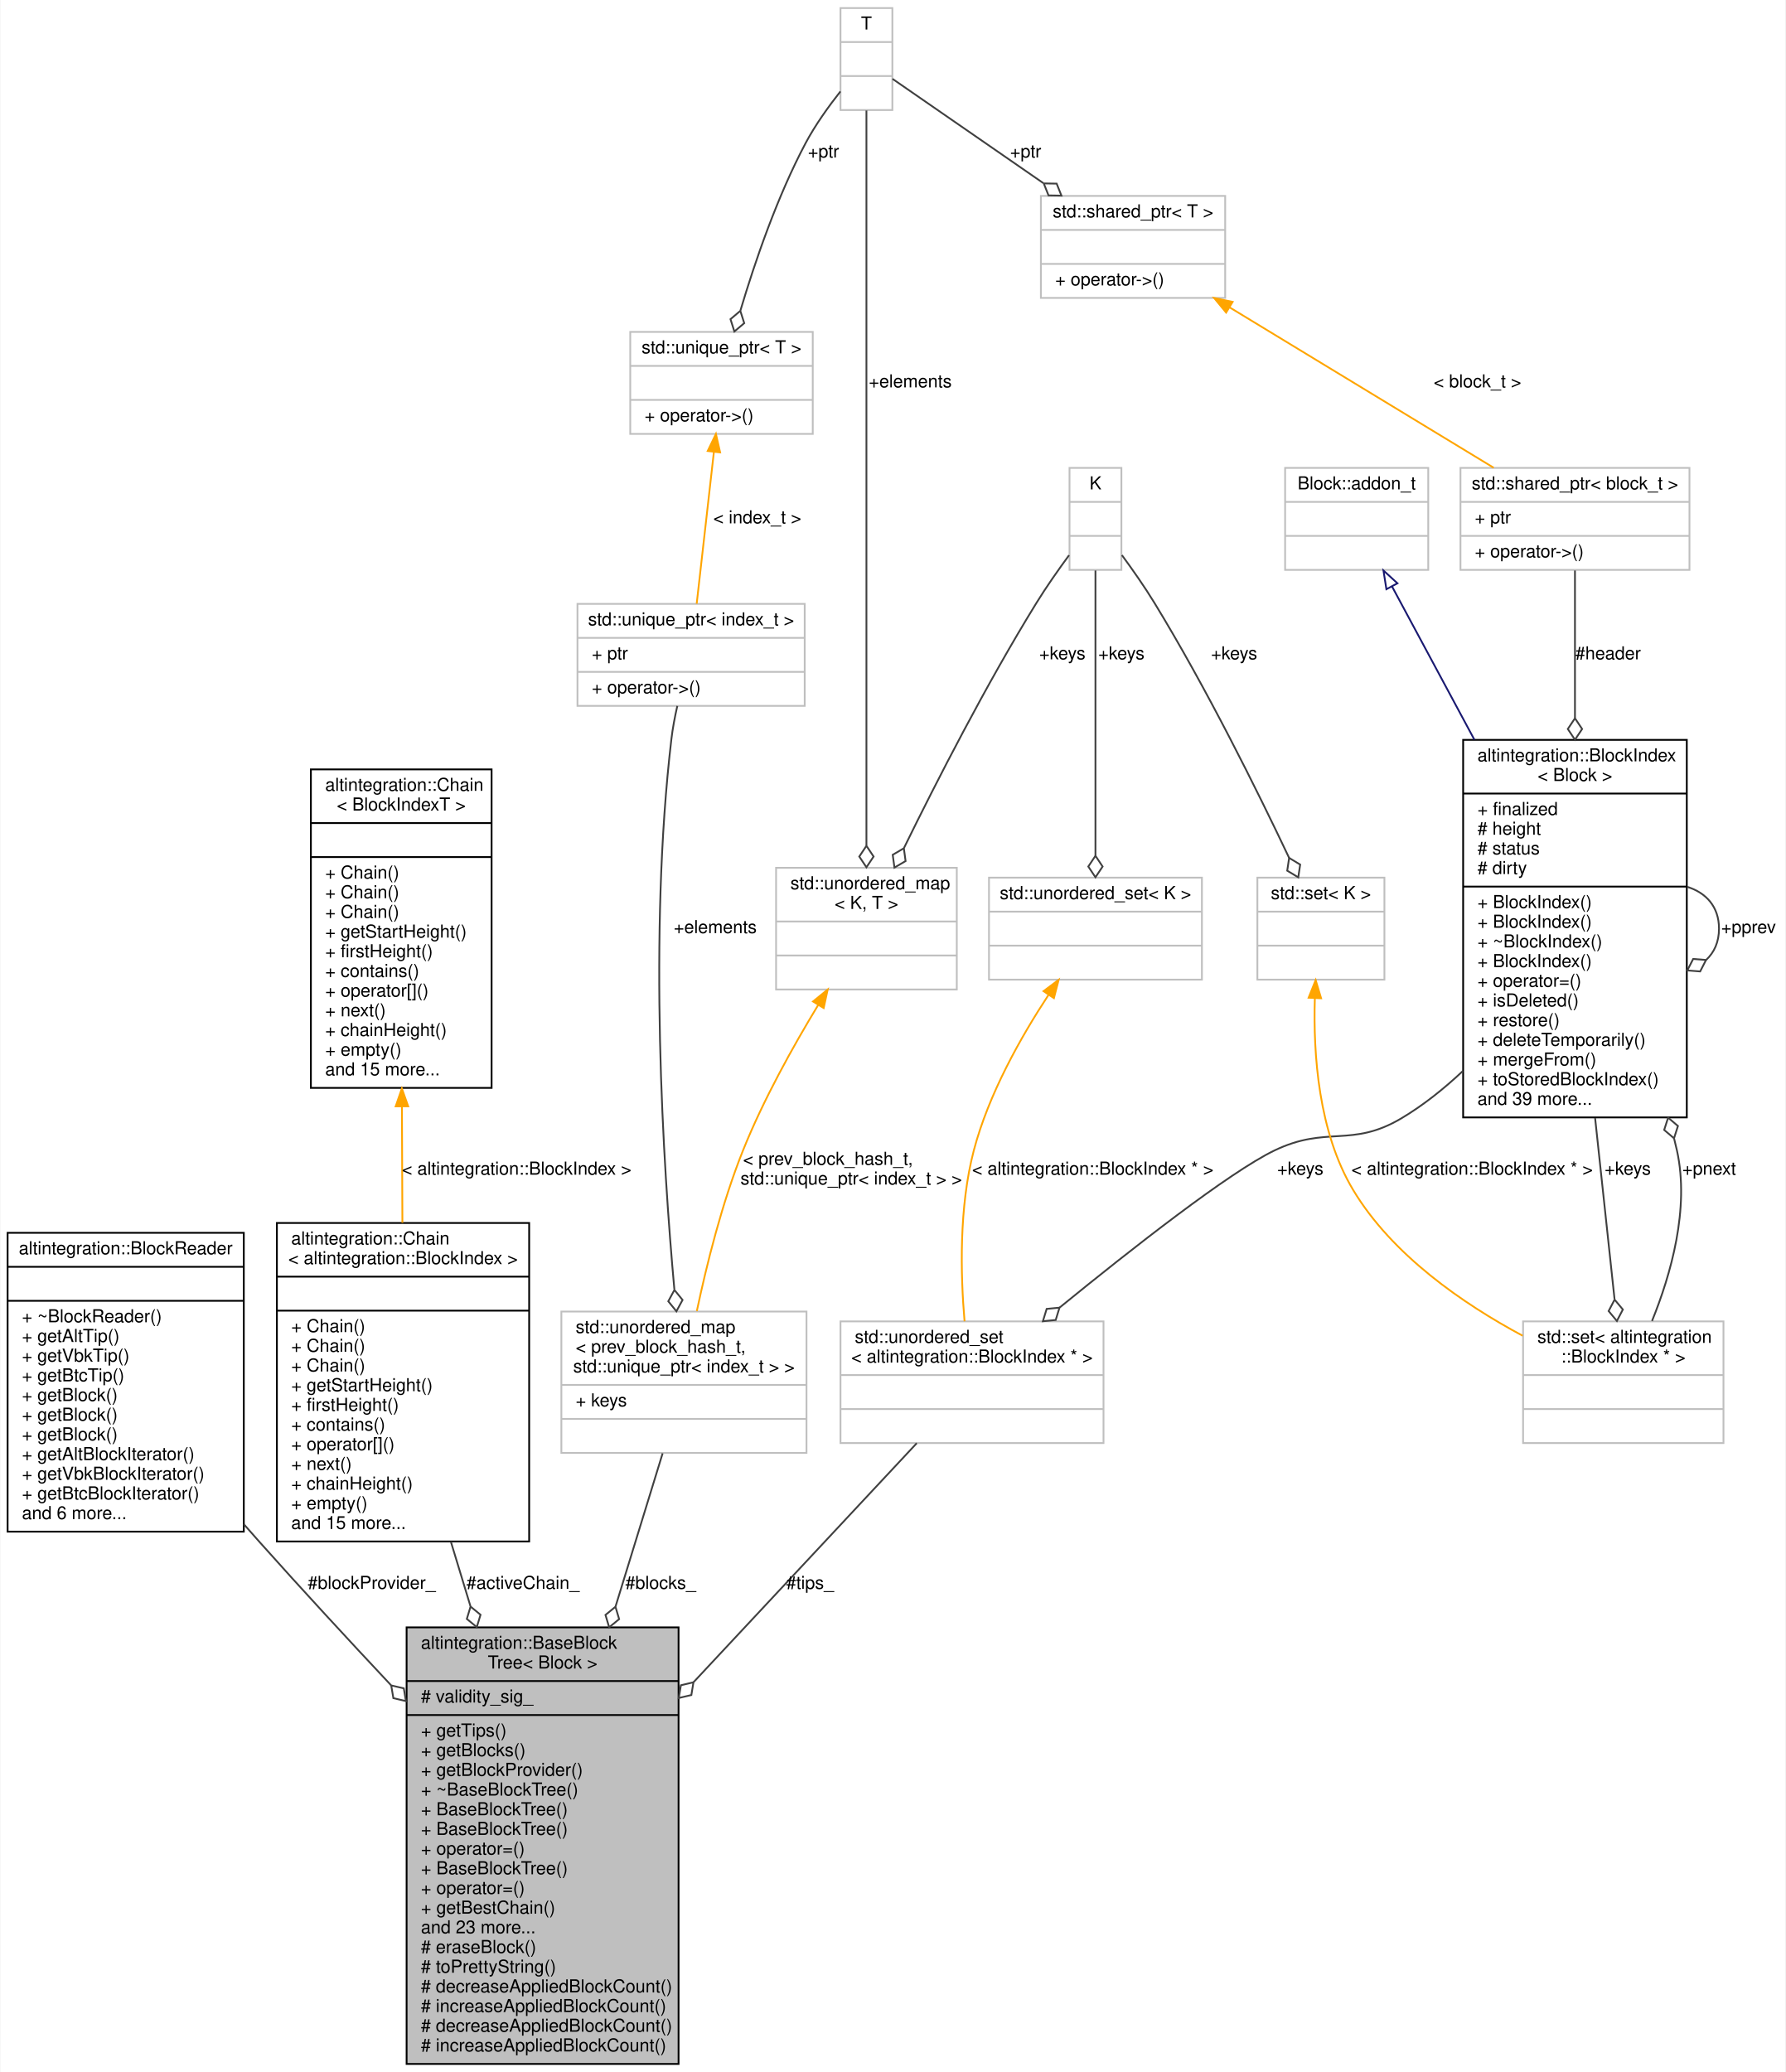
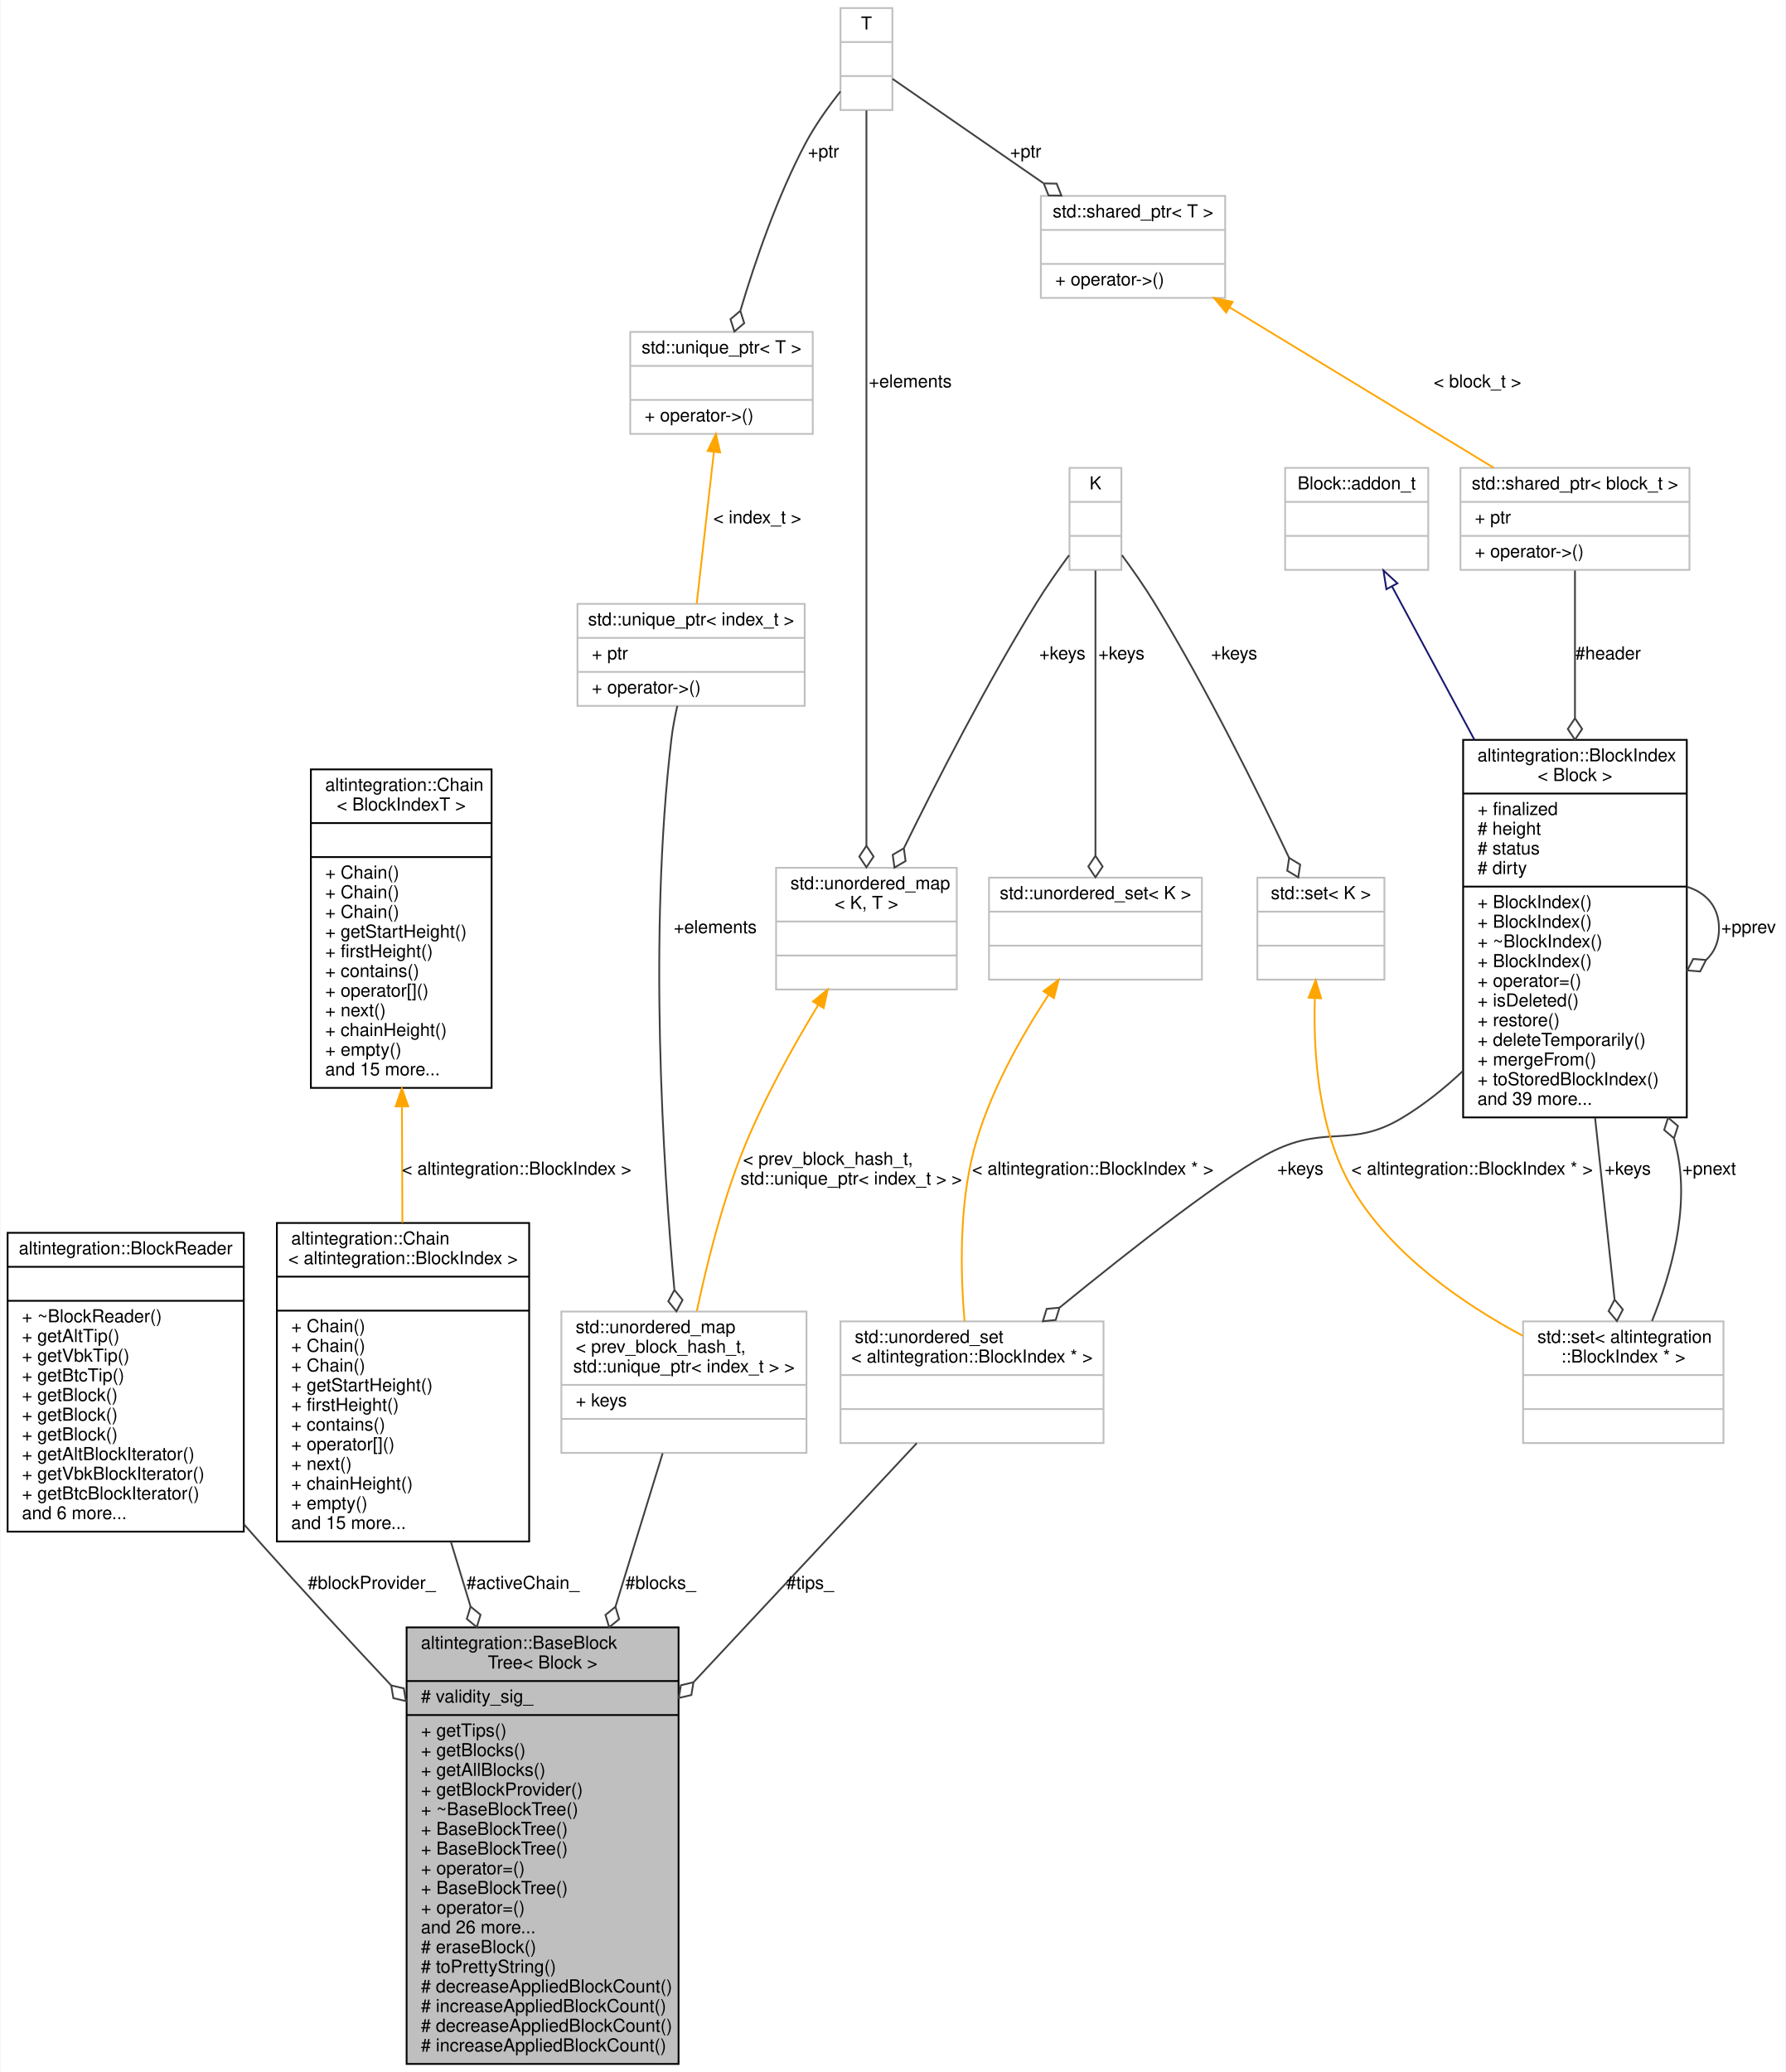
<svg xmlns="http://www.w3.org/2000/svg" xmlns:xlink="http://www.w3.org/1999/xlink" width="998pt" height="1158pt" viewBox="0.00 0.00 997.50 1158.00">
  <g id="graph0" class="graph" transform="scale(1 1) rotate(0) translate(4 1154)">
    <polygon fill="white" stroke="transparent" points="-4,4 -4,-1154 993.5,-1154 993.5,4 -4,4" />
    <g id="node1" class="node">
      <g id="a_node1">
        <a xlink:title="Base block tree that stores all blocks, maintains tree tips, maintains active chain.">
          <polygon fill="#bfbfbf" stroke="black" points="223,-0.5 223,-244.5 375,-244.5 375,-0.5 223,-0.5" />
          <text text-anchor="start" x="231" y="-232.5" font-family="Helvetica,sans-Serif" font-size="10.00">altintegration::BaseBlock</text>
          <text text-anchor="middle" x="299" y="-221.5" font-family="Helvetica,sans-Serif" font-size="10.00">Tree&lt; Block &gt;</text>
          <polyline fill="none" stroke="black" points="223,-214.5 375,-214.5 " />
          <text text-anchor="start" x="231" y="-202.5" font-family="Helvetica,sans-Serif" font-size="10.00"># validity_sig_</text>
          <polyline fill="none" stroke="black" points="223,-195.5 375,-195.5 " />
          <text text-anchor="start" x="231" y="-183.5" font-family="Helvetica,sans-Serif" font-size="10.00">+ getTips()</text>
          <text text-anchor="start" x="231" y="-172.5" font-family="Helvetica,sans-Serif" font-size="10.00">+ getBlocks()</text>
-           <text text-anchor="start" x="231" y="-161.5" font-family="Helvetica,sans-Serif" font-size="10.00">+ getBlockProvider()</text>
-           <text text-anchor="start" x="231" y="-150.5" font-family="Helvetica,sans-Serif" font-size="10.00">+ ~BaseBlockTree()</text>
-           <text text-anchor="start" x="231" y="-139.5" font-family="Helvetica,sans-Serif" font-size="10.00">+ BaseBlockTree()</text>
+           <text text-anchor="start" x="231" y="-161.5" font-family="Helvetica,sans-Serif" font-size="10.00">+ getAllBlocks()</text>
+           <text text-anchor="start" x="231" y="-150.5" font-family="Helvetica,sans-Serif" font-size="10.00">+ getBlockProvider()</text>
+           <text text-anchor="start" x="231" y="-139.5" font-family="Helvetica,sans-Serif" font-size="10.00">+ ~BaseBlockTree()</text>
          <text text-anchor="start" x="231" y="-128.5" font-family="Helvetica,sans-Serif" font-size="10.00">+ BaseBlockTree()</text>
-           <text text-anchor="start" x="231" y="-117.5" font-family="Helvetica,sans-Serif" font-size="10.00">+ operator=()</text>
-           <text text-anchor="start" x="231" y="-106.5" font-family="Helvetica,sans-Serif" font-size="10.00">+ BaseBlockTree()</text>
-           <text text-anchor="start" x="231" y="-95.5" font-family="Helvetica,sans-Serif" font-size="10.00">+ operator=()</text>
-           <text text-anchor="start" x="231" y="-84.5" font-family="Helvetica,sans-Serif" font-size="10.00">+ getBestChain()</text>
-           <text text-anchor="start" x="231" y="-73.5" font-family="Helvetica,sans-Serif" font-size="10.00">and 23 more...</text>
+           <text text-anchor="start" x="231" y="-117.5" font-family="Helvetica,sans-Serif" font-size="10.00">+ BaseBlockTree()</text>
+           <text text-anchor="start" x="231" y="-106.5" font-family="Helvetica,sans-Serif" font-size="10.00">+ operator=()</text>
+           <text text-anchor="start" x="231" y="-95.5" font-family="Helvetica,sans-Serif" font-size="10.00">+ BaseBlockTree()</text>
+           <text text-anchor="start" x="231" y="-84.5" font-family="Helvetica,sans-Serif" font-size="10.00">+ operator=()</text>
+           <text text-anchor="start" x="231" y="-73.5" font-family="Helvetica,sans-Serif" font-size="10.00">and 26 more...</text>
          <text text-anchor="start" x="231" y="-62.5" font-family="Helvetica,sans-Serif" font-size="10.00"># eraseBlock()</text>
          <text text-anchor="start" x="231" y="-51.5" font-family="Helvetica,sans-Serif" font-size="10.00"># toPrettyString()</text>
          <text text-anchor="start" x="231" y="-40.5" font-family="Helvetica,sans-Serif" font-size="10.00"># decreaseAppliedBlockCount()</text>
          <text text-anchor="start" x="231" y="-29.5" font-family="Helvetica,sans-Serif" font-size="10.00"># increaseAppliedBlockCount()</text>
          <text text-anchor="start" x="231" y="-18.5" font-family="Helvetica,sans-Serif" font-size="10.00"># decreaseAppliedBlockCount()</text>
          <text text-anchor="start" x="231" y="-7.5" font-family="Helvetica,sans-Serif" font-size="10.00"># increaseAppliedBlockCount()</text>
        </a>
      </g>
    </g>
    <g id="node2" class="node">
      <g id="a_node2">
        <a xlink:href="structaltintegration_1_1BlockReader.html" target="_top" xlink:title="An abstraction over on-disk storage iterator.">
          <polygon fill="white" stroke="black" points="0,-298 0,-465 132,-465 132,-298 0,-298" />
          <text text-anchor="middle" x="66" y="-453" font-family="Helvetica,sans-Serif" font-size="10.00">altintegration::BlockReader</text>
          <polyline fill="none" stroke="black" points="0,-446 132,-446 " />
          <text text-anchor="middle" x="66" y="-434" font-family="Helvetica,sans-Serif" font-size="10.00"> </text>
          <polyline fill="none" stroke="black" points="0,-427 132,-427 " />
          <text text-anchor="start" x="8" y="-415" font-family="Helvetica,sans-Serif" font-size="10.00">+ ~BlockReader()</text>
          <text text-anchor="start" x="8" y="-404" font-family="Helvetica,sans-Serif" font-size="10.00">+ getAltTip()</text>
          <text text-anchor="start" x="8" y="-393" font-family="Helvetica,sans-Serif" font-size="10.00">+ getVbkTip()</text>
          <text text-anchor="start" x="8" y="-382" font-family="Helvetica,sans-Serif" font-size="10.00">+ getBtcTip()</text>
          <text text-anchor="start" x="8" y="-371" font-family="Helvetica,sans-Serif" font-size="10.00">+ getBlock()</text>
          <text text-anchor="start" x="8" y="-360" font-family="Helvetica,sans-Serif" font-size="10.00">+ getBlock()</text>
          <text text-anchor="start" x="8" y="-349" font-family="Helvetica,sans-Serif" font-size="10.00">+ getBlock()</text>
          <text text-anchor="start" x="8" y="-338" font-family="Helvetica,sans-Serif" font-size="10.00">+ getAltBlockIterator()</text>
          <text text-anchor="start" x="8" y="-327" font-family="Helvetica,sans-Serif" font-size="10.00">+ getVbkBlockIterator()</text>
          <text text-anchor="start" x="8" y="-316" font-family="Helvetica,sans-Serif" font-size="10.00">+ getBtcBlockIterator()</text>
          <text text-anchor="start" x="8" y="-305" font-family="Helvetica,sans-Serif" font-size="10.00">and 6 more...</text>
        </a>
      </g>
    </g>
    <g id="edge1" class="edge">
      <path fill="none" stroke="#404040" d="M132.04,-302.14C135.06,-298.7 138.05,-295.31 141,-292 164.4,-265.76 190.3,-237.73 214.24,-212.22" />
      <polygon fill="none" stroke="#404040" points="214.4,-212.05 215.6,-204.94 222.62,-203.3 221.43,-210.42 214.4,-212.05" />
      <text text-anchor="middle" x="203.5" y="-266" font-family="Helvetica,sans-Serif" font-size="10.00"> #blockProvider_</text>
    </g>
    <g id="node3" class="node">
      <g id="a_node3">
        <a xlink:href="structaltintegration_1_1Chain.html" target="_top" xlink:title=" ">
          <polygon fill="white" stroke="black" points="150.5,-292.5 150.5,-470.5 291.5,-470.5 291.5,-292.5 150.5,-292.5" />
          <text text-anchor="start" x="158.5" y="-458.5" font-family="Helvetica,sans-Serif" font-size="10.00">altintegration::Chain</text>
          <text text-anchor="middle" x="221" y="-447.5" font-family="Helvetica,sans-Serif" font-size="10.00">&lt; altintegration::BlockIndex &gt;</text>
          <polyline fill="none" stroke="black" points="150.5,-440.5 291.5,-440.5 " />
          <text text-anchor="middle" x="221" y="-428.5" font-family="Helvetica,sans-Serif" font-size="10.00"> </text>
          <polyline fill="none" stroke="black" points="150.5,-421.5 291.5,-421.5 " />
          <text text-anchor="start" x="158.5" y="-409.5" font-family="Helvetica,sans-Serif" font-size="10.00">+ Chain()</text>
          <text text-anchor="start" x="158.5" y="-398.5" font-family="Helvetica,sans-Serif" font-size="10.00">+ Chain()</text>
          <text text-anchor="start" x="158.5" y="-387.5" font-family="Helvetica,sans-Serif" font-size="10.00">+ Chain()</text>
          <text text-anchor="start" x="158.5" y="-376.5" font-family="Helvetica,sans-Serif" font-size="10.00">+ getStartHeight()</text>
          <text text-anchor="start" x="158.5" y="-365.5" font-family="Helvetica,sans-Serif" font-size="10.00">+ firstHeight()</text>
          <text text-anchor="start" x="158.5" y="-354.5" font-family="Helvetica,sans-Serif" font-size="10.00">+ contains()</text>
          <text text-anchor="start" x="158.5" y="-343.5" font-family="Helvetica,sans-Serif" font-size="10.00">+ operator[]()</text>
          <text text-anchor="start" x="158.5" y="-332.5" font-family="Helvetica,sans-Serif" font-size="10.00">+ next()</text>
          <text text-anchor="start" x="158.5" y="-321.5" font-family="Helvetica,sans-Serif" font-size="10.00">+ chainHeight()</text>
          <text text-anchor="start" x="158.5" y="-310.5" font-family="Helvetica,sans-Serif" font-size="10.00">+ empty()</text>
          <text text-anchor="start" x="158.5" y="-299.5" font-family="Helvetica,sans-Serif" font-size="10.00">and 15 more...</text>
        </a>
      </g>
    </g>
    <g id="edge2" class="edge">
      <path fill="none" stroke="#404040" d="M247.73,-292.41C251.28,-280.74 254.97,-268.58 258.68,-256.36" />
      <polygon fill="none" stroke="#404040" points="258.75,-256.12 256.66,-249.22 262.23,-244.64 264.32,-251.54 258.75,-256.12" />
      <text text-anchor="middle" x="288" y="-266" font-family="Helvetica,sans-Serif" font-size="10.00"> #activeChain_</text>
    </g>
    <g id="node4" class="node">
      <g id="a_node4">
        <a xlink:href="structaltintegration_1_1Chain.html" target="_top" xlink:title="Fully in-memory chain representation.">
          <polygon fill="white" stroke="black" points="169.5,-546 169.5,-724 270.5,-724 270.5,-546 169.5,-546" />
          <text text-anchor="start" x="177.5" y="-712" font-family="Helvetica,sans-Serif" font-size="10.00">altintegration::Chain</text>
          <text text-anchor="middle" x="220" y="-701" font-family="Helvetica,sans-Serif" font-size="10.00">&lt; BlockIndexT &gt;</text>
          <polyline fill="none" stroke="black" points="169.5,-694 270.5,-694 " />
          <text text-anchor="middle" x="220" y="-682" font-family="Helvetica,sans-Serif" font-size="10.00"> </text>
          <polyline fill="none" stroke="black" points="169.5,-675 270.5,-675 " />
          <text text-anchor="start" x="177.5" y="-663" font-family="Helvetica,sans-Serif" font-size="10.00">+ Chain()</text>
          <text text-anchor="start" x="177.5" y="-652" font-family="Helvetica,sans-Serif" font-size="10.00">+ Chain()</text>
          <text text-anchor="start" x="177.5" y="-641" font-family="Helvetica,sans-Serif" font-size="10.00">+ Chain()</text>
          <text text-anchor="start" x="177.5" y="-630" font-family="Helvetica,sans-Serif" font-size="10.00">+ getStartHeight()</text>
          <text text-anchor="start" x="177.5" y="-619" font-family="Helvetica,sans-Serif" font-size="10.00">+ firstHeight()</text>
          <text text-anchor="start" x="177.5" y="-608" font-family="Helvetica,sans-Serif" font-size="10.00">+ contains()</text>
          <text text-anchor="start" x="177.5" y="-597" font-family="Helvetica,sans-Serif" font-size="10.00">+ operator[]()</text>
          <text text-anchor="start" x="177.5" y="-586" font-family="Helvetica,sans-Serif" font-size="10.00">+ next()</text>
          <text text-anchor="start" x="177.5" y="-575" font-family="Helvetica,sans-Serif" font-size="10.00">+ chainHeight()</text>
          <text text-anchor="start" x="177.5" y="-564" font-family="Helvetica,sans-Serif" font-size="10.00">+ empty()</text>
          <text text-anchor="start" x="177.5" y="-553" font-family="Helvetica,sans-Serif" font-size="10.00">and 15 more...</text>
        </a>
      </g>
    </g>
    <g id="edge3" class="edge">
      <path fill="none" stroke="orange" d="M220.39,-535.59C220.48,-514.16 220.57,-491.61 220.65,-470.6" />
      <polygon fill="orange" stroke="orange" points="216.89,-535.67 220.35,-545.68 223.89,-535.7 216.89,-535.67" />
      <text text-anchor="middle" x="284.5" y="-497.5" font-family="Helvetica,sans-Serif" font-size="10.00"> &lt; altintegration::BlockIndex &gt;</text>
    </g>
    <g id="node5" class="node">
      <g id="a_node5">
        <a xlink:title=" ">
          <polygon fill="white" stroke="#bfbfbf" points="309.5,-342 309.5,-421 446.5,-421 446.5,-342 309.5,-342" />
          <text text-anchor="start" x="317.5" y="-409" font-family="Helvetica,sans-Serif" font-size="10.00">std::unordered_map</text>
          <text text-anchor="start" x="317.5" y="-398" font-family="Helvetica,sans-Serif" font-size="10.00">&lt; prev_block_hash_t,</text>
          <text text-anchor="middle" x="378" y="-387" font-family="Helvetica,sans-Serif" font-size="10.00"> std::unique_ptr&lt; index_t &gt; &gt;</text>
          <polyline fill="none" stroke="#bfbfbf" points="309.5,-380 446.5,-380 " />
          <text text-anchor="start" x="317.5" y="-368" font-family="Helvetica,sans-Serif" font-size="10.00">+ keys</text>
          <polyline fill="none" stroke="#bfbfbf" points="309.5,-361 446.5,-361 " />
          <text text-anchor="middle" x="378" y="-349" font-family="Helvetica,sans-Serif" font-size="10.00"> </text>
        </a>
      </g>
    </g>
    <g id="edge4" class="edge">
      <path fill="none" stroke="#404040" d="M366.09,-341.75C358.95,-318.52 349.4,-287.47 339.76,-256.1" />
      <polygon fill="none" stroke="#404040" points="339.73,-256.01 334.15,-251.45 336.21,-244.54 341.79,-249.1 339.73,-256.01" />
      <text text-anchor="middle" x="365" y="-266" font-family="Helvetica,sans-Serif" font-size="10.00"> #blocks_</text>
    </g>
    <g id="node6" class="node">
      <g id="a_node6">
        <a xlink:title=" ">
          <polygon fill="white" stroke="#bfbfbf" points="318.5,-759.5 318.5,-816.5 445.5,-816.5 445.5,-759.5 318.5,-759.5" />
          <text text-anchor="middle" x="382" y="-804.5" font-family="Helvetica,sans-Serif" font-size="10.00">std::unique_ptr&lt; index_t &gt;</text>
          <polyline fill="none" stroke="#bfbfbf" points="318.5,-797.5 445.5,-797.5 " />
          <text text-anchor="start" x="326.5" y="-785.5" font-family="Helvetica,sans-Serif" font-size="10.00">+ ptr</text>
          <polyline fill="none" stroke="#bfbfbf" points="318.5,-778.5 445.5,-778.5 " />
          <text text-anchor="start" x="326.5" y="-766.5" font-family="Helvetica,sans-Serif" font-size="10.00">+ operator-&gt;()</text>
        </a>
      </g>
    </g>
    <g id="edge5" class="edge">
      <path fill="none" stroke="#404040" d="M374.3,-759.46C372.93,-753.42 371.71,-747.03 371,-741 358.15,-632.02 366.32,-503.14 372.65,-433.44" />
      <polygon fill="none" stroke="#404040" points="372.68,-433.08 369.26,-426.73 373.8,-421.13 377.23,-427.48 372.68,-433.08" />
      <text text-anchor="middle" x="395.5" y="-632.5" font-family="Helvetica,sans-Serif" font-size="10.00"> +elements</text>
    </g>
    <g id="node7" class="node">
      <g id="a_node7">
        <a xlink:title=" ">
          <polygon fill="white" stroke="#bfbfbf" points="348,-911.5 348,-968.5 450,-968.5 450,-911.5 348,-911.5" />
          <text text-anchor="middle" x="399" y="-956.5" font-family="Helvetica,sans-Serif" font-size="10.00">std::unique_ptr&lt; T &gt;</text>
          <polyline fill="none" stroke="#bfbfbf" points="348,-949.5 450,-949.5 " />
          <text text-anchor="middle" x="399" y="-937.5" font-family="Helvetica,sans-Serif" font-size="10.00"> </text>
          <polyline fill="none" stroke="#bfbfbf" points="348,-930.5 450,-930.5 " />
          <text text-anchor="start" x="356" y="-918.5" font-family="Helvetica,sans-Serif" font-size="10.00">+ operator-&gt;()</text>
        </a>
      </g>
    </g>
    <g id="edge6" class="edge">
      <path fill="none" stroke="orange" d="M394.75,-901.47C391.76,-875.11 387.83,-840.43 385.13,-816.59" />
      <polygon fill="orange" stroke="orange" points="391.28,-901.95 395.88,-911.49 398.23,-901.16 391.28,-901.95" />
      <text text-anchor="middle" x="419" y="-861.5" font-family="Helvetica,sans-Serif" font-size="10.00"> &lt; index_t &gt;</text>
    </g>
    <g id="node8" class="node">
      <g id="a_node8">
        <a xlink:title=" ">
          <polygon fill="white" stroke="#bfbfbf" points="465.5,-1092.5 465.5,-1149.5 494.5,-1149.5 494.5,-1092.5 465.5,-1092.5" />
          <text text-anchor="middle" x="480" y="-1137.5" font-family="Helvetica,sans-Serif" font-size="10.00">T</text>
          <polyline fill="none" stroke="#bfbfbf" points="465.5,-1130.5 494.5,-1130.5 " />
          <text text-anchor="middle" x="480" y="-1118.5" font-family="Helvetica,sans-Serif" font-size="10.00"> </text>
          <polyline fill="none" stroke="#bfbfbf" points="465.5,-1111.5 494.5,-1111.5 " />
          <text text-anchor="middle" x="480" y="-1099.5" font-family="Helvetica,sans-Serif" font-size="10.00"> </text>
        </a>
      </g>
    </g>
    <g id="edge7" class="edge">
      <path fill="none" stroke="#404040" d="M465.46,-1102.9C458.89,-1094.57 451.4,-1084.17 446,-1074 430.12,-1044.08 417.68,-1007.67 409.59,-980.51" />
      <polygon fill="none" stroke="#404040" points="409.52,-980.27 404.02,-975.62 406.19,-968.74 411.7,-973.39 409.52,-980.27" />
      <text text-anchor="middle" x="456" y="-1066" font-family="Helvetica,sans-Serif" font-size="10.00"> +ptr</text>
    </g>
    <g id="node9" class="node">
      <g id="a_node9">
        <a xlink:title=" ">
          <polygon fill="white" stroke="#bfbfbf" points="429.5,-601 429.5,-669 530.5,-669 530.5,-601 429.5,-601" />
          <text text-anchor="start" x="437.5" y="-657" font-family="Helvetica,sans-Serif" font-size="10.00">std::unordered_map</text>
          <text text-anchor="middle" x="480" y="-646" font-family="Helvetica,sans-Serif" font-size="10.00">&lt; K, T &gt;</text>
          <polyline fill="none" stroke="#bfbfbf" points="429.5,-639 530.5,-639 " />
          <text text-anchor="middle" x="480" y="-627" font-family="Helvetica,sans-Serif" font-size="10.00"> </text>
          <polyline fill="none" stroke="#bfbfbf" points="429.5,-620 530.5,-620 " />
          <text text-anchor="middle" x="480" y="-608" font-family="Helvetica,sans-Serif" font-size="10.00"> </text>
        </a>
      </g>
    </g>
    <g id="edge10" class="edge">
      <path fill="none" stroke="#404040" d="M480,-1092.24C480,-1012.19 480,-780.33 480,-681.5" />
      <polygon fill="none" stroke="#404040" points="480,-681.29 476,-675.29 480,-669.29 484,-675.29 480,-681.29" />
      <text text-anchor="middle" x="504.5" y="-937.5" font-family="Helvetica,sans-Serif" font-size="10.00"> +elements</text>
    </g>
    <g id="node15" class="node">
      <g id="a_node15">
        <a xlink:title=" ">
          <polygon fill="white" stroke="#bfbfbf" points="577.5,-987.5 577.5,-1044.5 680.5,-1044.5 680.5,-987.5 577.5,-987.5" />
          <text text-anchor="middle" x="629" y="-1032.5" font-family="Helvetica,sans-Serif" font-size="10.00">std::shared_ptr&lt; T &gt;</text>
          <polyline fill="none" stroke="#bfbfbf" points="577.5,-1025.5 680.5,-1025.5 " />
          <text text-anchor="middle" x="629" y="-1013.5" font-family="Helvetica,sans-Serif" font-size="10.00"> </text>
          <polyline fill="none" stroke="#bfbfbf" points="577.5,-1006.5 680.5,-1006.5 " />
          <text text-anchor="start" x="585.5" y="-994.5" font-family="Helvetica,sans-Serif" font-size="10.00">+ operator-&gt;()</text>
        </a>
      </g>
    </g>
    <g id="edge16" class="edge">
      <path fill="none" stroke="#404040" d="M494.56,-1109.94C513.95,-1096.53 549.24,-1072.14 578.8,-1051.7" />
      <polygon fill="none" stroke="#404040" points="579.11,-1051.49 581.77,-1044.79 588.98,-1044.67 586.32,-1051.37 579.11,-1051.49" />
      <text text-anchor="middle" x="569" y="-1066" font-family="Helvetica,sans-Serif" font-size="10.00"> +ptr</text>
    </g>
    <g id="edge8" class="edge">
      <path fill="none" stroke="orange" d="M453.09,-592.42C439,-569.2 422.35,-539.31 411,-511 399.3,-481.82 390.7,-447.22 385.21,-421.28" />
      <polygon fill="orange" stroke="orange" points="450.14,-594.29 458.36,-600.98 456.1,-590.63 450.14,-594.29" />
      <text text-anchor="start" x="411" y="-503" font-family="Helvetica,sans-Serif" font-size="10.00"> &lt; prev_block_hash_t,</text>
      <text text-anchor="middle" x="471.5" y="-492" font-family="Helvetica,sans-Serif" font-size="10.00"> std::unique_ptr&lt; index_t &gt; &gt;</text>
    </g>
    <g id="node10" class="node">
      <g id="a_node10">
        <a xlink:title=" ">
          <polygon fill="white" stroke="#bfbfbf" points="593.5,-835.5 593.5,-892.5 622.5,-892.5 622.5,-835.5 593.5,-835.5" />
          <text text-anchor="middle" x="608" y="-880.5" font-family="Helvetica,sans-Serif" font-size="10.00">K</text>
          <polyline fill="none" stroke="#bfbfbf" points="593.5,-873.5 622.5,-873.5 " />
          <text text-anchor="middle" x="608" y="-861.5" font-family="Helvetica,sans-Serif" font-size="10.00"> </text>
          <polyline fill="none" stroke="#bfbfbf" points="593.5,-854.5 622.5,-854.5 " />
          <text text-anchor="middle" x="608" y="-842.5" font-family="Helvetica,sans-Serif" font-size="10.00"> </text>
        </a>
      </g>
    </g>
    <g id="edge9" class="edge">
      <path fill="none" stroke="#404040" d="M593.25,-843.71C587.32,-835.63 580.57,-826.03 575,-817 547.05,-771.7 519.24,-717.35 501,-680.11" />
      <polygon fill="none" stroke="#404040" points="500.91,-679.92 494.69,-676.27 495.66,-669.13 501.88,-672.77 500.91,-679.92" />
      <text text-anchor="middle" x="589.5" y="-785.5" font-family="Helvetica,sans-Serif" font-size="10.00"> +keys</text>
    </g>
    <g id="node17" class="node">
      <g id="a_node17">
        <a xlink:title=" ">
          <polygon fill="white" stroke="#bfbfbf" points="698.5,-606.5 698.5,-663.5 769.5,-663.5 769.5,-606.5 698.5,-606.5" />
          <text text-anchor="middle" x="734" y="-651.5" font-family="Helvetica,sans-Serif" font-size="10.00">std::set&lt; K &gt;</text>
          <polyline fill="none" stroke="#bfbfbf" points="698.5,-644.5 769.5,-644.5 " />
          <text text-anchor="middle" x="734" y="-632.5" font-family="Helvetica,sans-Serif" font-size="10.00"> </text>
          <polyline fill="none" stroke="#bfbfbf" points="698.5,-625.5 769.5,-625.5 " />
          <text text-anchor="middle" x="734" y="-613.5" font-family="Helvetica,sans-Serif" font-size="10.00"> </text>
        </a>
      </g>
    </g>
    <g id="edge21" class="edge">
      <path fill="none" stroke="#404040" d="M622.79,-843.74C628.73,-835.66 635.47,-826.06 641,-817 670.05,-769.46 698.59,-711.81 716.24,-674.55" />
      <polygon fill="none" stroke="#404040" points="716.25,-674.53 715.18,-667.4 721.35,-663.67 722.42,-670.8 716.25,-674.53" />
      <text text-anchor="middle" x="685.5" y="-785.5" font-family="Helvetica,sans-Serif" font-size="10.00"> +keys</text>
    </g>
    <g id="node18" class="node">
      <g id="a_node18">
        <a xlink:title=" ">
          <polygon fill="white" stroke="#bfbfbf" points="548.5,-606.5 548.5,-663.5 667.5,-663.5 667.5,-606.5 548.5,-606.5" />
          <text text-anchor="middle" x="608" y="-651.5" font-family="Helvetica,sans-Serif" font-size="10.00">std::unordered_set&lt; K &gt;</text>
          <polyline fill="none" stroke="#bfbfbf" points="548.5,-644.5 667.5,-644.5 " />
          <text text-anchor="middle" x="608" y="-632.5" font-family="Helvetica,sans-Serif" font-size="10.00"> </text>
          <polyline fill="none" stroke="#bfbfbf" points="548.5,-625.5 667.5,-625.5 " />
          <text text-anchor="middle" x="608" y="-613.5" font-family="Helvetica,sans-Serif" font-size="10.00"> </text>
        </a>
      </g>
    </g>
    <g id="edge23" class="edge">
      <path fill="none" stroke="#404040" d="M608,-835.17C608,-795.23 608,-721.48 608,-675.8" />
      <polygon fill="none" stroke="#404040" points="608,-675.71 604,-669.71 608,-663.71 612,-669.71 608,-675.71" />
      <text text-anchor="middle" x="622.5" y="-785.5" font-family="Helvetica,sans-Serif" font-size="10.00"> +keys</text>
    </g>
    <g id="node11" class="node">
      <g id="a_node11">
        <a xlink:title=" ">
          <polygon fill="white" stroke="#bfbfbf" points="465.5,-347.5 465.5,-415.5 612.5,-415.5 612.5,-347.5 465.5,-347.5" />
          <text text-anchor="start" x="473.5" y="-403.5" font-family="Helvetica,sans-Serif" font-size="10.00">std::unordered_set</text>
          <text text-anchor="middle" x="539" y="-392.5" font-family="Helvetica,sans-Serif" font-size="10.00">&lt; altintegration::BlockIndex * &gt;</text>
          <polyline fill="none" stroke="#bfbfbf" points="465.5,-385.5 612.5,-385.5 " />
          <text text-anchor="middle" x="539" y="-373.5" font-family="Helvetica,sans-Serif" font-size="10.00"> </text>
          <polyline fill="none" stroke="#bfbfbf" points="465.5,-366.5 612.5,-366.5 " />
          <text text-anchor="middle" x="539" y="-354.5" font-family="Helvetica,sans-Serif" font-size="10.00"> </text>
        </a>
      </g>
    </g>
    <g id="edge11" class="edge">
      <path fill="none" stroke="#404040" d="M508.12,-347.43C476.72,-313.8 426.67,-260.21 383.41,-213.89" />
      <polygon fill="none" stroke="#404040" points="383.32,-213.8 376.3,-212.14 375.13,-205.03 382.15,-206.68 383.32,-213.8" />
      <text text-anchor="middle" x="448.5" y="-266" font-family="Helvetica,sans-Serif" font-size="10.00"> #tips_</text>
    </g>
    <g id="node12" class="node">
      <g id="a_node12">
        <a xlink:href="structaltintegration_1_1BlockIndex.html" target="_top" xlink:title="A node in a block tree.">
          <polygon fill="white" stroke="black" points="813.5,-529.5 813.5,-740.5 938.5,-740.5 938.5,-529.5 813.5,-529.5" />
          <text text-anchor="start" x="821.5" y="-728.5" font-family="Helvetica,sans-Serif" font-size="10.00">altintegration::BlockIndex</text>
          <text text-anchor="middle" x="876" y="-717.5" font-family="Helvetica,sans-Serif" font-size="10.00">&lt; Block &gt;</text>
          <polyline fill="none" stroke="black" points="813.5,-710.5 938.5,-710.5 " />
          <text text-anchor="start" x="821.5" y="-698.5" font-family="Helvetica,sans-Serif" font-size="10.00">+ finalized</text>
          <text text-anchor="start" x="821.5" y="-687.5" font-family="Helvetica,sans-Serif" font-size="10.00"># height</text>
          <text text-anchor="start" x="821.5" y="-676.5" font-family="Helvetica,sans-Serif" font-size="10.00"># status</text>
          <text text-anchor="start" x="821.5" y="-665.5" font-family="Helvetica,sans-Serif" font-size="10.00"># dirty</text>
          <polyline fill="none" stroke="black" points="813.5,-658.5 938.5,-658.5 " />
          <text text-anchor="start" x="821.5" y="-646.5" font-family="Helvetica,sans-Serif" font-size="10.00">+ BlockIndex()</text>
          <text text-anchor="start" x="821.5" y="-635.5" font-family="Helvetica,sans-Serif" font-size="10.00">+ BlockIndex()</text>
          <text text-anchor="start" x="821.5" y="-624.5" font-family="Helvetica,sans-Serif" font-size="10.00">+ ~BlockIndex()</text>
          <text text-anchor="start" x="821.5" y="-613.5" font-family="Helvetica,sans-Serif" font-size="10.00">+ BlockIndex()</text>
          <text text-anchor="start" x="821.5" y="-602.5" font-family="Helvetica,sans-Serif" font-size="10.00">+ operator=()</text>
          <text text-anchor="start" x="821.5" y="-591.5" font-family="Helvetica,sans-Serif" font-size="10.00">+ isDeleted()</text>
          <text text-anchor="start" x="821.5" y="-580.5" font-family="Helvetica,sans-Serif" font-size="10.00">+ restore()</text>
          <text text-anchor="start" x="821.5" y="-569.5" font-family="Helvetica,sans-Serif" font-size="10.00">+ deleteTemporarily()</text>
          <text text-anchor="start" x="821.5" y="-558.5" font-family="Helvetica,sans-Serif" font-size="10.00">+ mergeFrom()</text>
          <text text-anchor="start" x="821.5" y="-547.5" font-family="Helvetica,sans-Serif" font-size="10.00">+ toStoredBlockIndex()</text>
          <text text-anchor="start" x="821.5" y="-536.5" font-family="Helvetica,sans-Serif" font-size="10.00">and 39 more...</text>
        </a>
      </g>
    </g>
    <g id="edge12" class="edge">
      <path fill="none" stroke="#404040" d="M813.32,-555.41C802.71,-545.45 791.16,-536.23 779,-529 751.02,-512.36 737.32,-525.14 708,-511 682.87,-498.89 628.38,-456.17 588.03,-423.28" />
      <polygon fill="none" stroke="#404040" points="587.9,-423.18 580.73,-422.48 578.62,-415.58 585.79,-416.29 587.9,-423.18" />
      <text text-anchor="middle" x="722.5" y="-497.5" font-family="Helvetica,sans-Serif" font-size="10.00"> +keys</text>
    </g>
    <g id="edge17" class="edge">
      <path fill="none" stroke="#404040" d="M938.78,-658.35C949.26,-655.08 956.5,-647.3 956.5,-635 956.5,-627.5 953.81,-621.69 949.34,-617.54" />
      <polygon fill="none" stroke="#404040" points="949.26,-617.5 942.07,-618.06 938.78,-611.65 945.97,-611.08 949.26,-617.5" />
      <text text-anchor="middle" x="973" y="-632.5" font-family="Helvetica,sans-Serif" font-size="10.00"> +pprev</text>
    </g>
    <g id="node16" class="node">
      <g id="a_node16">
        <a xlink:title=" ">
          <polygon fill="white" stroke="#bfbfbf" points="847,-347.5 847,-415.5 959,-415.5 959,-347.5 847,-347.5" />
          <text text-anchor="start" x="855" y="-403.5" font-family="Helvetica,sans-Serif" font-size="10.00">std::set&lt; altintegration</text>
          <text text-anchor="middle" x="903" y="-392.5" font-family="Helvetica,sans-Serif" font-size="10.00">::BlockIndex * &gt;</text>
          <polyline fill="none" stroke="#bfbfbf" points="847,-385.5 959,-385.5 " />
          <text text-anchor="middle" x="903" y="-373.5" font-family="Helvetica,sans-Serif" font-size="10.00"> </text>
          <polyline fill="none" stroke="#bfbfbf" points="847,-366.5 959,-366.5 " />
          <text text-anchor="middle" x="903" y="-354.5" font-family="Helvetica,sans-Serif" font-size="10.00"> </text>
        </a>
      </g>
    </g>
    <g id="edge19" class="edge">
      <path fill="none" stroke="#404040" d="M887.25,-529.16C891.04,-493.86 895.08,-456.3 898.11,-428.03" />
      <polygon fill="none" stroke="#404040" points="898.15,-427.67 894.81,-421.27 899.43,-415.74 902.77,-422.13 898.15,-427.67" />
      <text text-anchor="middle" x="905.5" y="-497.5" font-family="Helvetica,sans-Serif" font-size="10.00"> +keys</text>
    </g>
    <g id="node13" class="node">
      <g id="a_node13">
        <a xlink:title=" ">
          <polygon fill="white" stroke="#bfbfbf" points="714,-835.5 714,-892.5 794,-892.5 794,-835.5 714,-835.5" />
          <text text-anchor="middle" x="754" y="-880.5" font-family="Helvetica,sans-Serif" font-size="10.00">Block::addon_t</text>
          <polyline fill="none" stroke="#bfbfbf" points="714,-873.5 794,-873.5 " />
          <text text-anchor="middle" x="754" y="-861.5" font-family="Helvetica,sans-Serif" font-size="10.00"> </text>
          <polyline fill="none" stroke="#bfbfbf" points="714,-854.5 794,-854.5 " />
          <text text-anchor="middle" x="754" y="-842.5" font-family="Helvetica,sans-Serif" font-size="10.00"> </text>
        </a>
      </g>
    </g>
    <g id="edge13" class="edge">
      <path fill="none" stroke="midnightblue" d="M773.72,-826.3C786.3,-802.91 803.28,-771.31 819.79,-740.58" />
      <polygon fill="none" stroke="midnightblue" points="770.61,-824.7 768.96,-835.17 776.78,-828.01 770.61,-824.7" />
    </g>
    <g id="node14" class="node">
      <g id="a_node14">
        <a xlink:title=" ">
          <polygon fill="white" stroke="#bfbfbf" points="812,-835.5 812,-892.5 940,-892.5 940,-835.5 812,-835.5" />
          <text text-anchor="middle" x="876" y="-880.5" font-family="Helvetica,sans-Serif" font-size="10.00">std::shared_ptr&lt; block_t &gt;</text>
          <polyline fill="none" stroke="#bfbfbf" points="812,-873.5 940,-873.5 " />
          <text text-anchor="start" x="820" y="-861.5" font-family="Helvetica,sans-Serif" font-size="10.00">+ ptr</text>
          <polyline fill="none" stroke="#bfbfbf" points="812,-854.5 940,-854.5 " />
          <text text-anchor="start" x="820" y="-842.5" font-family="Helvetica,sans-Serif" font-size="10.00">+ operator-&gt;()</text>
        </a>
      </g>
    </g>
    <g id="edge14" class="edge">
      <path fill="none" stroke="#404040" d="M876,-835.17C876,-814.11 876,-783.64 876,-752.84" />
      <polygon fill="none" stroke="#404040" points="876,-752.58 872,-746.58 876,-740.58 880,-746.58 876,-752.58" />
      <text text-anchor="middle" x="894.5" y="-785.5" font-family="Helvetica,sans-Serif" font-size="10.00"> #header</text>
    </g>
    <g id="edge15" class="edge">
      <path fill="none" stroke="orange" d="M682.89,-982.27C727.06,-955.45 788.87,-917.91 830.57,-892.59" />
      <polygon fill="orange" stroke="orange" points="681.03,-979.31 674.3,-987.49 684.67,-985.29 681.03,-979.31" />
      <text text-anchor="middle" x="821.5" y="-937.5" font-family="Helvetica,sans-Serif" font-size="10.00"> &lt; block_t &gt;</text>
    </g>
    <g id="edge18" class="edge">
      <path fill="none" stroke="#404040" d="M919.06,-415.73C929.58,-441.64 940.15,-478.56 933,-511 932.52,-513.19 931.99,-515.39 931.43,-517.59" />
      <polygon fill="none" stroke="#404040" points="931.36,-517.83 933.55,-524.7 928.06,-529.37 925.86,-522.5 931.36,-517.83" />
      <text text-anchor="middle" x="951" y="-497.5" font-family="Helvetica,sans-Serif" font-size="10.00"> +pnext</text>
    </g>
    <g id="edge20" class="edge">
      <path fill="none" stroke="orange" d="M730.61,-595.85C729.68,-564.92 732.63,-521.31 752,-489 773.85,-452.54 813.54,-425.29 846.74,-407.49" />
      <polygon fill="orange" stroke="orange" points="727.13,-596.4 731.08,-606.23 734.12,-596.08 727.13,-596.4" />
      <text text-anchor="middle" x="818.5" y="-497.5" font-family="Helvetica,sans-Serif" font-size="10.00"> &lt; altintegration::BlockIndex * &gt;</text>
    </g>
    <g id="edge22" class="edge">
      <path fill="none" stroke="orange" d="M581.69,-597.85C566.26,-574.37 548.23,-542.39 540,-511 531.71,-479.38 532.58,-441.87 534.84,-415.57" />
      <polygon fill="orange" stroke="orange" points="578.97,-600.06 587.45,-606.41 584.78,-596.16 578.97,-600.06" />
      <text text-anchor="middle" x="606.5" y="-497.5" font-family="Helvetica,sans-Serif" font-size="10.00"> &lt; altintegration::BlockIndex * &gt;</text>
    </g>
  </g>
</svg>
